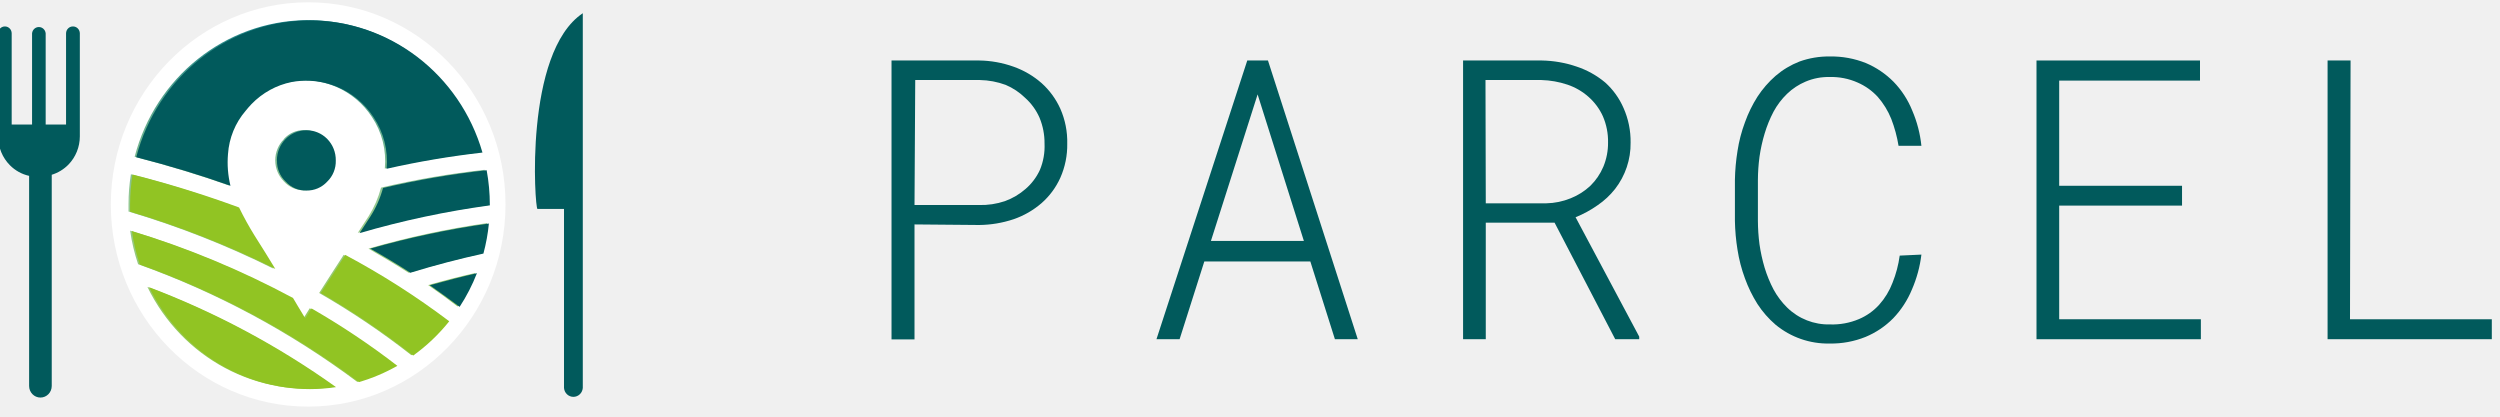
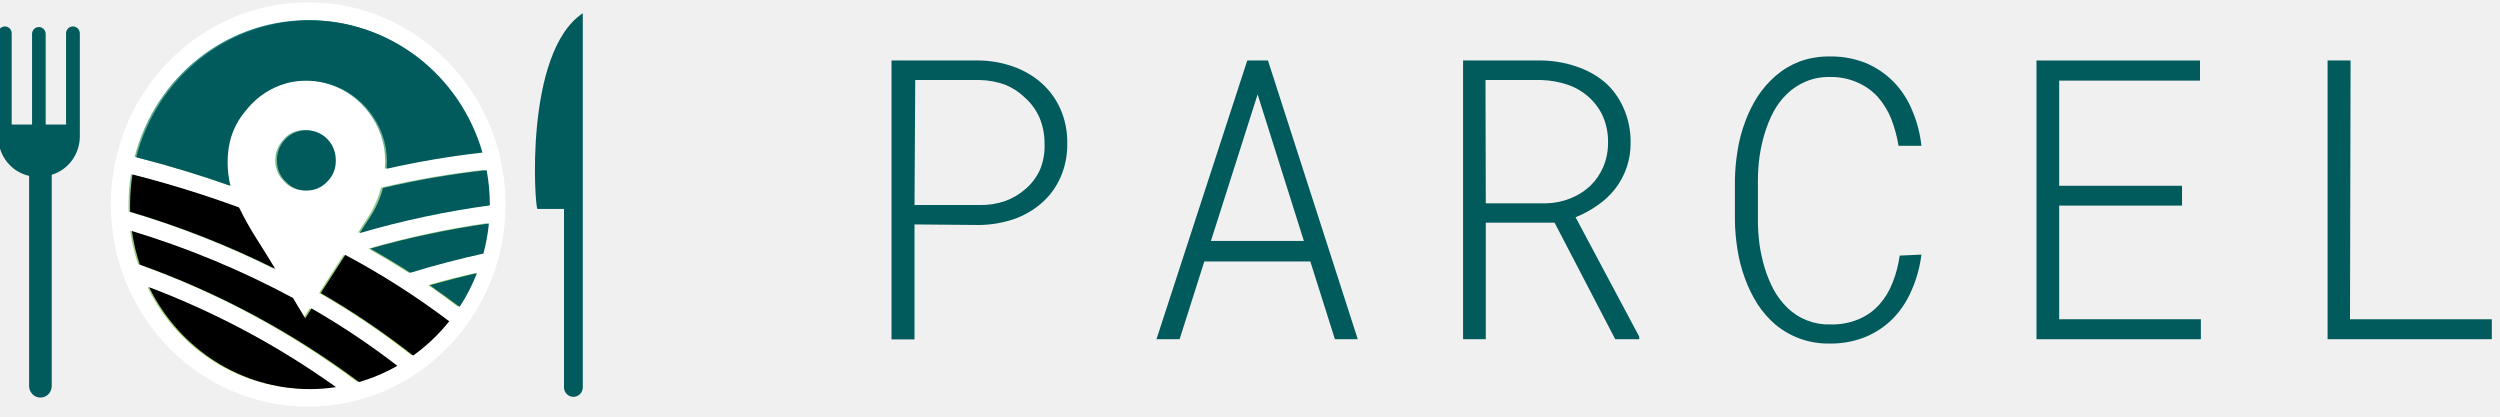
<svg xmlns="http://www.w3.org/2000/svg" xmlns:xlink="http://www.w3.org/1999/xlink" id="Calque_1" data-name="Calque 1" viewBox="0 0 174 29">
  <defs>
-     <style>.cls-1,.cls-2{fill:none;}.cls-2{clip-rule:evenodd;}.cls-3{fill:url(#Dégradé_sans_nom_3);}.cls-4{fill:#fff;}.cls-5,.cls-6{fill:#015a5c;}.cls-5{fill-rule:evenodd;}.cls-7{fill:#91c423;}.cls-8{clip-path:url(#clip-path);}.cls-9{clip-path:url(#clip-path-2);}.cls-10{clip-path:url(#clip-path-3);}.cls-11{clip-path:url(#clip-path-4);}.cls-12{clip-path:url(#clip-path-5);}.cls-13{clip-path:url(#clip-path-6);}.cls-14{clip-path:url(#clip-path-7);}.cls-15{clip-path:url(#clip-path-8);}.cls-16{clip-path:url(#clip-path-9);}.cls-17{clip-path:url(#clip-path-10);}.cls-18{clip-path:url(#clip-path-11);}.cls-19{clip-path:url(#clip-path-12);}.cls-20{clip-path:url(#clip-path-13);}.cls-21{isolation:isolate;}</style>
+     <style>.cls-1,.cls-2{fill:none;}.cls-2{clip-rule:evenodd;}.cls-3{fill:url(#Dégradé_sans_nom_3);}.cls-4{fill:#fff;}.cls-5,.cls-6{fill:#015a5c;}.cls-5{fill-rule:evenodd;}.cls-7{fill:#BDC660 ;}.cls-8{clip-path:url(#clip-path);}.cls-9{clip-path:url(#clip-path-2);}.cls-10{clip-path:url(#clip-path-3);}.cls-11{clip-path:url(#clip-path-4);}.cls-12{clip-path:url(#clip-path-5);}.cls-13{clip-path:url(#clip-path-6);}.cls-14{clip-path:url(#clip-path-7);}.cls-15{clip-path:url(#clip-path-8);}.cls-16{clip-path:url(#clip-path-9);}.cls-17{clip-path:url(#clip-path-10);}.cls-18{clip-path:url(#clip-path-11);}.cls-19{clip-path:url(#clip-path-12);}.cls-20{clip-path:url(#clip-path-13);}.cls-21{isolation:isolate;}</style>
    <linearGradient id="Dégradé_sans_nom_3" x1="17040.11" y1="66" x2="17040.11" y2="2" gradientTransform="matrix(-1, 0, 0, 1, 17092.25, 0)" gradientUnits="userSpaceOnUse">
      <stop offset="0.1" stop-color="#95c94e" />
      <stop offset="0.52" stop-color="#95c993" />
      <stop offset="1" stop-color="#1a8087" />
    </linearGradient>
    <clipPath id="clip-path">
      <rect class="cls-1" x="-549.77" y="-224.61" width="67.32" height="66.61" />
    </clipPath>
    <clipPath id="clip-path-2">
      <path class="cls-2" d="M-469.28-222.82v61.75a1.59,1.59,0,0,1-1.6,1.58,1.59,1.59,0,0,1-1.6-1.58v-29.5H-477c-.43,0-2.33-25.73,7.74-32.25" />
    </clipPath>
    <clipPath id="clip-path-3">
      <rect class="cls-1" x="-569" y="-220.64" width="13.9" height="61.15" />
    </clipPath>
    <clipPath id="clip-path-4">
      <path class="cls-2" d="M-516.42-221.6a30.68,30.68,0,0,1,29.64,22.51c-5.72,1.41-11,3-16.12,4.71a15.76,15.76,0,0,0,.42-5.23,11.91,11.91,0,0,0-2.94-7.06c-.33-.4-.65-.76-1-1.12a13.35,13.35,0,0,0-6.87-3.65,14,14,0,0,0-3.13-.25,13.33,13.33,0,0,0-2.23.28,15.12,15.12,0,0,0-2.54.78,13.5,13.5,0,0,0-6.1,5,12.65,12.65,0,0,0-2.21,8.48,153.3,153.3,0,0,0-16.35-2.67,30.68,30.68,0,0,1,29.42-21.77" />
    </clipPath>
    <clipPath id="clip-path-5">
      <path class="cls-2" d="M-510.8-198.54a4.57,4.57,0,0,1-1.49,3.49h0a4.62,4.62,0,0,1-3.51,1.46,4.75,4.75,0,0,1-3.57-1.48,4.58,4.58,0,0,1-1.46-3.48,4.66,4.66,0,0,1,1.44-3.49,4.79,4.79,0,0,1,3.59-1.47,4.69,4.69,0,0,1,3.53,1.44,4.63,4.63,0,0,1,1.49,3.52" />
    </clipPath>
    <clipPath id="clip-path-6">
      <path class="cls-2" d="M-547.1-191.24a29.78,29.78,0,0,1,.55-5.7A151.68,151.68,0,0,1-528.88-194a16.4,16.4,0,0,0,2.17,4.72l1.83,2.72a157.06,157.06,0,0,0-22.22-4.58Z" />
    </clipPath>
    <clipPath id="clip-path-7">
      <path class="cls-2" d="M-546.94-188.16A152.59,152.59,0,0,1-526.7-184c-2.32,1.27-4.61,2.57-6.84,3.95-4.08-1.22-8.28-2.28-12.47-3.16a29.69,29.69,0,0,1-.93-4.92" />
    </clipPath>
    <clipPath id="clip-path-8">
      <path class="cls-2" d="M-541.95-174.43A29.78,29.78,0,0,1-544.9-180c2.7.6,5.4,1.27,8.07,2-1.75,1.14-3.45,2.32-5.12,3.53" />
    </clipPath>
    <clipPath id="clip-path-9">
      <path class="cls-2" d="M-540.18-172.06a134.77,134.77,0,0,1,17.74-10.88l.16.24c1.33,2,2.66,4,4,6A133.82,133.82,0,0,0-534-166.41a30.86,30.86,0,0,1-6.15-5.65" />
    </clipPath>
    <clipPath id="clip-path-10">
      <path class="cls-2" d="M-516.42-160.89a31.18,31.18,0,0,1-4.45-.32A141.48,141.48,0,0,1-489-177.66a30.74,30.74,0,0,1-27.43,16.77" />
    </clipPath>
    <clipPath id="clip-path-11">
      <path class="cls-2" d="M-487.4-181.4A144.9,144.9,0,0,0-524.8-162a30.1,30.1,0,0,1-6.53-2.68,132.15,132.15,0,0,1,14.65-9.45l1.06,1.65,1.25-2,.84-1.35A153.48,153.48,0,0,1-486-186.93a30.59,30.59,0,0,1-1.35,5.53" />
    </clipPath>
    <clipPath id="clip-path-12">
      <path class="cls-2" d="M-510.5-180.69q1.74-2.76,3.5-5.45a53.32,53.32,0,0,0,2.68-4.63,184.21,184.21,0,0,1,18.17-5.44,31.25,31.25,0,0,1,.41,5c0,.38,0,.77,0,1.16a157.11,157.11,0,0,0-24.73,9.39" />
    </clipPath>
    <clipPath id="clip-path-13">
      <path class="cls-1" d="M-243.52-175.54h18.09V-173h-21v-35.55h2.93ZM-265-190h-15.68v14.5h18.07V-173h-21v-35.55h20.87V-206h-18v13.4H-265Zm-33.29,6.25a16,16,0,0,1-1.2,4.45,11.8,11.8,0,0,1-2.39,3.59,10.63,10.63,0,0,1-3.53,2.38,11.76,11.76,0,0,1-4.58.86,10.85,10.85,0,0,1-3.84-.65,10.3,10.3,0,0,1-3.06-1.77,11.94,11.94,0,0,1-2.3-2.64,15.87,15.87,0,0,1-1.61-3.25,19.36,19.36,0,0,1-.94-3.63,23.73,23.73,0,0,1-.33-3.74v-5.15a23.71,23.71,0,0,1,.33-3.73,19.16,19.16,0,0,1,.94-3.63,16.21,16.21,0,0,1,1.61-3.26,12.22,12.22,0,0,1,2.3-2.65,10.33,10.33,0,0,1,3.06-1.78A10.85,10.85,0,0,1-310-209a11.87,11.87,0,0,1,4.63.86,10.63,10.63,0,0,1,3.53,2.38,12,12,0,0,1,2.38,3.6,15.88,15.88,0,0,1,1.16,4.52h-2.91a15.69,15.69,0,0,0-.94-3.44,9.32,9.32,0,0,0-1.72-2.82,7.69,7.69,0,0,0-2.59-1.91,8.47,8.47,0,0,0-3.54-.69A7.61,7.61,0,0,0-313-206a7.82,7.82,0,0,0-2.36,1.56,9.17,9.17,0,0,0-1.72,2.29,14.42,14.42,0,0,0-1.15,2.77,19.88,19.88,0,0,0-.65,3,23.36,23.36,0,0,0-.2,3v5.2a23.67,23.67,0,0,0,.2,3,20.14,20.14,0,0,0,.65,3,14.69,14.69,0,0,0,1.15,2.77,9.35,9.35,0,0,0,1.72,2.29,7.7,7.7,0,0,0,2.36,1.58A7.61,7.61,0,0,0-310-175a8.8,8.8,0,0,0,3.58-.67,7.4,7.4,0,0,0,2.59-1.87,9.58,9.58,0,0,0,1.7-2.8,14.75,14.75,0,0,0,.92-3.47Zm-55.61-6.54h7.74A9,9,0,0,0-343-191a7.71,7.71,0,0,0,2.5-1.6,7.05,7.05,0,0,0,1.66-2.43,7.83,7.83,0,0,0,.6-3.1,8,8,0,0,0-.66-3.34,7.28,7.28,0,0,0-1.79-2.48,7.78,7.78,0,0,0-2.69-1.55,11.17,11.17,0,0,0-3.33-.59h-7.13Zm8.79,2.46h-8.79V-173h-2.88v-35.55h10a14.78,14.78,0,0,1,4.42.76,10.75,10.75,0,0,1,3.63,2,9.45,9.45,0,0,1,2.44,3.26,10.47,10.47,0,0,1,.89,4.42,9.53,9.53,0,0,1-.52,3.24,9.36,9.36,0,0,1-1.46,2.65,10,10,0,0,1-2.21,2.09,14.13,14.13,0,0,1-2.82,1.54l8.11,15.23v.32h-3.05ZM-389-185.52h11.87L-383-204.23Zm12.7,2.61H-389.8l-3.15,9.91h-2.95l11.57-35.55h2.64L-370.22-173h-2.93Zm-50.53-7.2h8.26a9.94,9.94,0,0,0,3.27-.59,8.23,8.23,0,0,0,2.63-1.56,7.13,7.13,0,0,0,1.77-2.44,7.93,7.93,0,0,0,.65-3.28,8.47,8.47,0,0,0-.63-3.32,7.33,7.33,0,0,0-1.76-2.52,8,8,0,0,0-2.64-1.61,10,10,0,0,0-3.29-.63h-8.26Zm0,2.46V-173h-2.93v-35.55h11.19a14.17,14.17,0,0,1,4.38.78,10.9,10.9,0,0,1,3.56,2.09,9.81,9.81,0,0,1,2.41,3.29,10.49,10.49,0,0,1,.88,4.37,10.4,10.4,0,0,1-.88,4.35,9.55,9.55,0,0,1-2.41,3.25,10.66,10.66,0,0,1-3.57,2,13.67,13.67,0,0,1-4.37.73Z" />
    </clipPath>
    <symbol id="Nouveau_symbole_3" data-name="Nouveau symbole 3" viewBox="0 0 99.25 67">
      <circle class="cls-3" cx="52.13" cy="34" r="32" />
      <path class="cls-4" d="M19.13,33.5A33.5,33.5,0,1,0,52.63,0,33.54,33.54,0,0,0,19.13,33.5Zm62.79-8.64a151.73,151.73,0,0,0-16.28,2.69A12.9,12.9,0,0,0,63.45,19a13.57,13.57,0,0,0-6.08-5,14.92,14.92,0,0,0-2.52-.78,13.2,13.2,0,0,0-2.23-.28,13.39,13.39,0,0,0-3.11.25,13.19,13.19,0,0,0-6.83,3.67c-.35.36-.66.72-1,1.12a12.1,12.1,0,0,0-2.93,7.1,15.94,15.94,0,0,0,.42,5.26c-5.06-1.74-10.35-3.31-16-4.74a30.53,30.53,0,0,1,58.78-.74ZM48.53,22.63A4.59,4.59,0,0,1,52,21.18a5,5,0,0,1,5,5,4.64,4.64,0,0,1-1.45,3.51A4.71,4.71,0,0,1,52,31.15a4.57,4.57,0,0,1-3.49-1.46l0,0a4.9,4.9,0,0,1,0-7Zm34.64,11A155.43,155.43,0,0,0,61.06,38.2l1.82-2.73A17.29,17.29,0,0,0,65,30.71a150.34,150.34,0,0,1,17.58-2.95,30.19,30.19,0,0,1,.55,5.74Zm-1.08,8c-4.18.89-8.34,2-12.41,3.19-2.22-1.38-4.5-2.7-6.81-4A151.34,151.34,0,0,1,83,36.59,30.9,30.9,0,0,1,82.09,41.54ZM73,46.86q4-1.12,8-2A30,30,0,0,1,78,50.41Q75.57,48.58,73,46.86ZM70.16,58.48A132.49,132.49,0,0,0,54.5,48.17c1.32-2,2.65-4.08,4-6.08.05-.08.1-.16.16-.24A134,134,0,0,1,76.28,52.79,30.6,30.6,0,0,1,70.16,58.48ZM25.34,47.16A140.36,140.36,0,0,1,57.06,63.71,30.44,30.44,0,0,1,25.34,47.16Zm-2.93-9.32A150.75,150.75,0,0,1,49.76,49l.84,1.35,1.24,2,1.06-1.65a130.51,130.51,0,0,1,14.57,9.5,30,30,0,0,1-6.5,2.7A143.5,143.5,0,0,0,23.76,43.4,30.09,30.09,0,0,1,22.41,37.84Zm-.28-3.17q0-.59,0-1.17a30.36,30.36,0,0,1,.41-5A184.94,184.94,0,0,1,40.59,34c.83,1.62,1.72,3.19,2.67,4.67,1.17,1.79,2.34,3.63,3.49,5.47A155.78,155.78,0,0,0,22.13,34.67Z" />
      <path class="cls-5" d="M99.25,1.81v62.1a1.6,1.6,0,0,1-3.19,0V34.24H91.55C91.12,34.24,89.22,8.36,99.25,1.81Z" />
      <path class="cls-6" d="M12.68,4a1.16,1.16,0,0,0-1.15,1.15V20.26H8.07V5.15a1.16,1.16,0,0,0-2.31,0V20.26H2.3V5.15a1.15,1.15,0,1,0-2.3,0V22.28A6.69,6.69,0,0,0,2,27a6.61,6.61,0,0,0,3.26,1.76V63.58a1.92,1.92,0,0,0,3.84,0v-35a6.78,6.78,0,0,0,2.84-1.69,6.64,6.64,0,0,0,1.93-4.68V5.15A1.16,1.16,0,0,0,12.68,4Z" />
      <path class="cls-6" d="M52.93,3A30.59,30.59,0,0,0,23.44,25.67c5.69,1.42,11,3,16,4.74a15.94,15.94,0,0,1-.42-5.26A12.1,12.1,0,0,1,42,18c.33-.4.64-.75,1-1.12a13.19,13.19,0,0,1,6.83-3.67A14,14,0,0,1,52.92,13a13.2,13.2,0,0,1,2.23.28,14.92,14.92,0,0,1,2.52.78,13.57,13.57,0,0,1,6.08,5,12.9,12.9,0,0,1,2.19,8.53,154.7,154.7,0,0,1,16.28-2.69A30.59,30.59,0,0,0,52.93,3Z" />
      <path class="cls-6" d="M47.34,26.23a4.57,4.57,0,0,0,1.49,3.5l0,0a4.57,4.57,0,0,0,3.49,1.46,4.67,4.67,0,0,0,3.55-1.48,4.61,4.61,0,0,0,1.45-3.5,4.93,4.93,0,0,0-5-5,5,5,0,0,0-5,5Z" />
      <path class="cls-6" d="M83.47,33.57a31,31,0,0,0-.54-5.74,150.46,150.46,0,0,0-17.59,2.94,16.82,16.82,0,0,1-2.16,4.75l-1.82,2.73a155.65,155.65,0,0,1,22.11-4.6Z" />
      <path class="cls-6" d="M83.31,36.66a151.27,151.27,0,0,0-20.14,4.16c2.31,1.27,4.59,2.59,6.8,4,4.07-1.22,8.24-2.29,12.41-3.18A29.84,29.84,0,0,0,83.31,36.66Z" />
      <path class="cls-6" d="M78.34,50.47a30,30,0,0,0,2.94-5.58c-2.69.6-5.37,1.28-8,2C75,48.08,76.69,49.26,78.34,50.47Z" />
      <path class="cls-7" d="M76.58,52.86a134.09,134.09,0,0,0-17.65-11l-.16.25c-1.32,2-2.65,4-4,6.07A132.92,132.92,0,0,1,70.46,58.54,30.85,30.85,0,0,0,76.58,52.86Z" />
      <path class="cls-7" d="M52.93,64.1a30.69,30.69,0,0,0,4.43-.33A140.36,140.36,0,0,0,25.64,47.22,30.56,30.56,0,0,0,52.93,64.1Z" />
      <path class="cls-7" d="M24.06,43.47A143.17,143.17,0,0,1,61.27,62.93a30.48,30.48,0,0,0,6.5-2.69A129.24,129.24,0,0,0,53.2,50.73l-1.06,1.65-1.24-2L50.06,49A150.63,150.63,0,0,0,22.71,37.91,30.49,30.49,0,0,0,24.06,43.47Z" />
      <path class="cls-7" d="M47.05,44.18c-1.15-1.85-2.32-3.69-3.49-5.48A51.46,51.46,0,0,1,40.9,34a185.15,185.15,0,0,0-18.09-5.46,31.5,31.5,0,0,0-.41,5q0,.59,0,1.17A155,155,0,0,1,47.05,44.18Z" />
    </symbol>
  </defs>
  <use width="99.25" height="67" transform="translate(-0.13 0.16) scale(0.41 0.42)" xlink:href="#Nouveau_symbole_3" />
  <g id="PARCEL" class="cls-21">
    <g class="cls-21">
      <path class="cls-6" d="M63.65,15.62v8h-1.6V4.21h6.1a7.4,7.4,0,0,1,2.39.43,6,6,0,0,1,1.95,1.14A5.35,5.35,0,0,1,73.8,7.57,5.7,5.7,0,0,1,74.28,10a5.61,5.61,0,0,1-.48,2.37,5.18,5.18,0,0,1-1.31,1.77,5.88,5.88,0,0,1-1.95,1.12,7.78,7.78,0,0,1-2.39.4Zm0-1.35h4.5A5.22,5.22,0,0,0,69.94,14a4.5,4.5,0,0,0,1.44-.85,3.88,3.88,0,0,0,1-1.33A4.27,4.27,0,0,0,72.7,10a4.6,4.6,0,0,0-.35-1.81,4,4,0,0,0-1-1.38A4.39,4.39,0,0,0,70,5.91a5.48,5.48,0,0,0-1.8-.34h-4.5Z" />
      <path class="cls-6" d="M91.2,18.2H83.82L82.1,23.61H80.49l6.32-19.4h1.44l6.25,19.4H92.91Zm-6.92-1.43h6.47L87.53,6.57Z" />
      <path class="cls-6" d="M108.2,15.5h-4.79v8.11h-1.58V4.21h5.48a7.91,7.91,0,0,1,2.41.42,6.08,6.08,0,0,1,2,1.11A5.14,5.14,0,0,1,113,7.52a5.73,5.73,0,0,1,.49,2.41,5.14,5.14,0,0,1-1.08,3.22,5.43,5.43,0,0,1-1.21,1.13,7.58,7.58,0,0,1-1.54.84l4.43,8.31v.18h-1.67Zm-4.79-1.35h4.22a4.72,4.72,0,0,0,1.69-.35,4.33,4.33,0,0,0,1.37-.87,4.07,4.07,0,0,0,.9-1.32,4.28,4.28,0,0,0,.33-1.69,4.39,4.39,0,0,0-.36-1.83,4,4,0,0,0-1-1.35,4.27,4.27,0,0,0-1.47-.85,6.24,6.24,0,0,0-1.81-.32h-3.89Z" />
      <path class="cls-6" d="M133.73,17.72a8.71,8.71,0,0,1-.66,2.43,6.45,6.45,0,0,1-1.3,2,5.87,5.87,0,0,1-1.93,1.3,6.39,6.39,0,0,1-2.49.46,5.72,5.72,0,0,1-3.77-1.31,6.72,6.72,0,0,1-1.26-1.44,9.18,9.18,0,0,1-.87-1.78,10.3,10.3,0,0,1-.52-2,14.05,14.05,0,0,1-.18-2V12.51a14.3,14.3,0,0,1,.18-2,10,10,0,0,1,.52-2,8.91,8.91,0,0,1,.87-1.78,7,7,0,0,1,1.26-1.45,5.76,5.76,0,0,1,1.67-1,6,6,0,0,1,2.1-.35,6.47,6.47,0,0,1,2.52.46,6,6,0,0,1,1.92,1.3,6.2,6.2,0,0,1,1.3,2,8.4,8.4,0,0,1,.64,2.46h-1.59a9.45,9.45,0,0,0-.51-1.88,5.38,5.38,0,0,0-.94-1.53,4.17,4.17,0,0,0-1.41-1,4.49,4.49,0,0,0-1.93-.38,4.06,4.06,0,0,0-1.68.32,4.19,4.19,0,0,0-1.29.85,5.07,5.07,0,0,0-.94,1.24,8.49,8.49,0,0,0-.62,1.52,11,11,0,0,0-.36,1.63,12.84,12.84,0,0,0-.11,1.62v2.83a13.13,13.13,0,0,0,.11,1.63,11.42,11.42,0,0,0,.36,1.64,8.71,8.71,0,0,0,.62,1.51,5.32,5.32,0,0,0,.94,1.25,4.11,4.11,0,0,0,3,1.18,4.74,4.74,0,0,0,2-.37,4,4,0,0,0,1.41-1,4.9,4.9,0,0,0,.93-1.53,7.94,7.94,0,0,0,.5-1.89Z" />
      <path class="cls-6" d="M151.87,14.31h-8.55v7.91h9.86v1.39H141.74V4.21h11.38v1.4h-9.8v7.32h8.55Z" />
      <path class="cls-6" d="M163.56,22.22h9.87v1.39H162V4.21h1.6Z" />
    </g>
  </g>
</svg>
